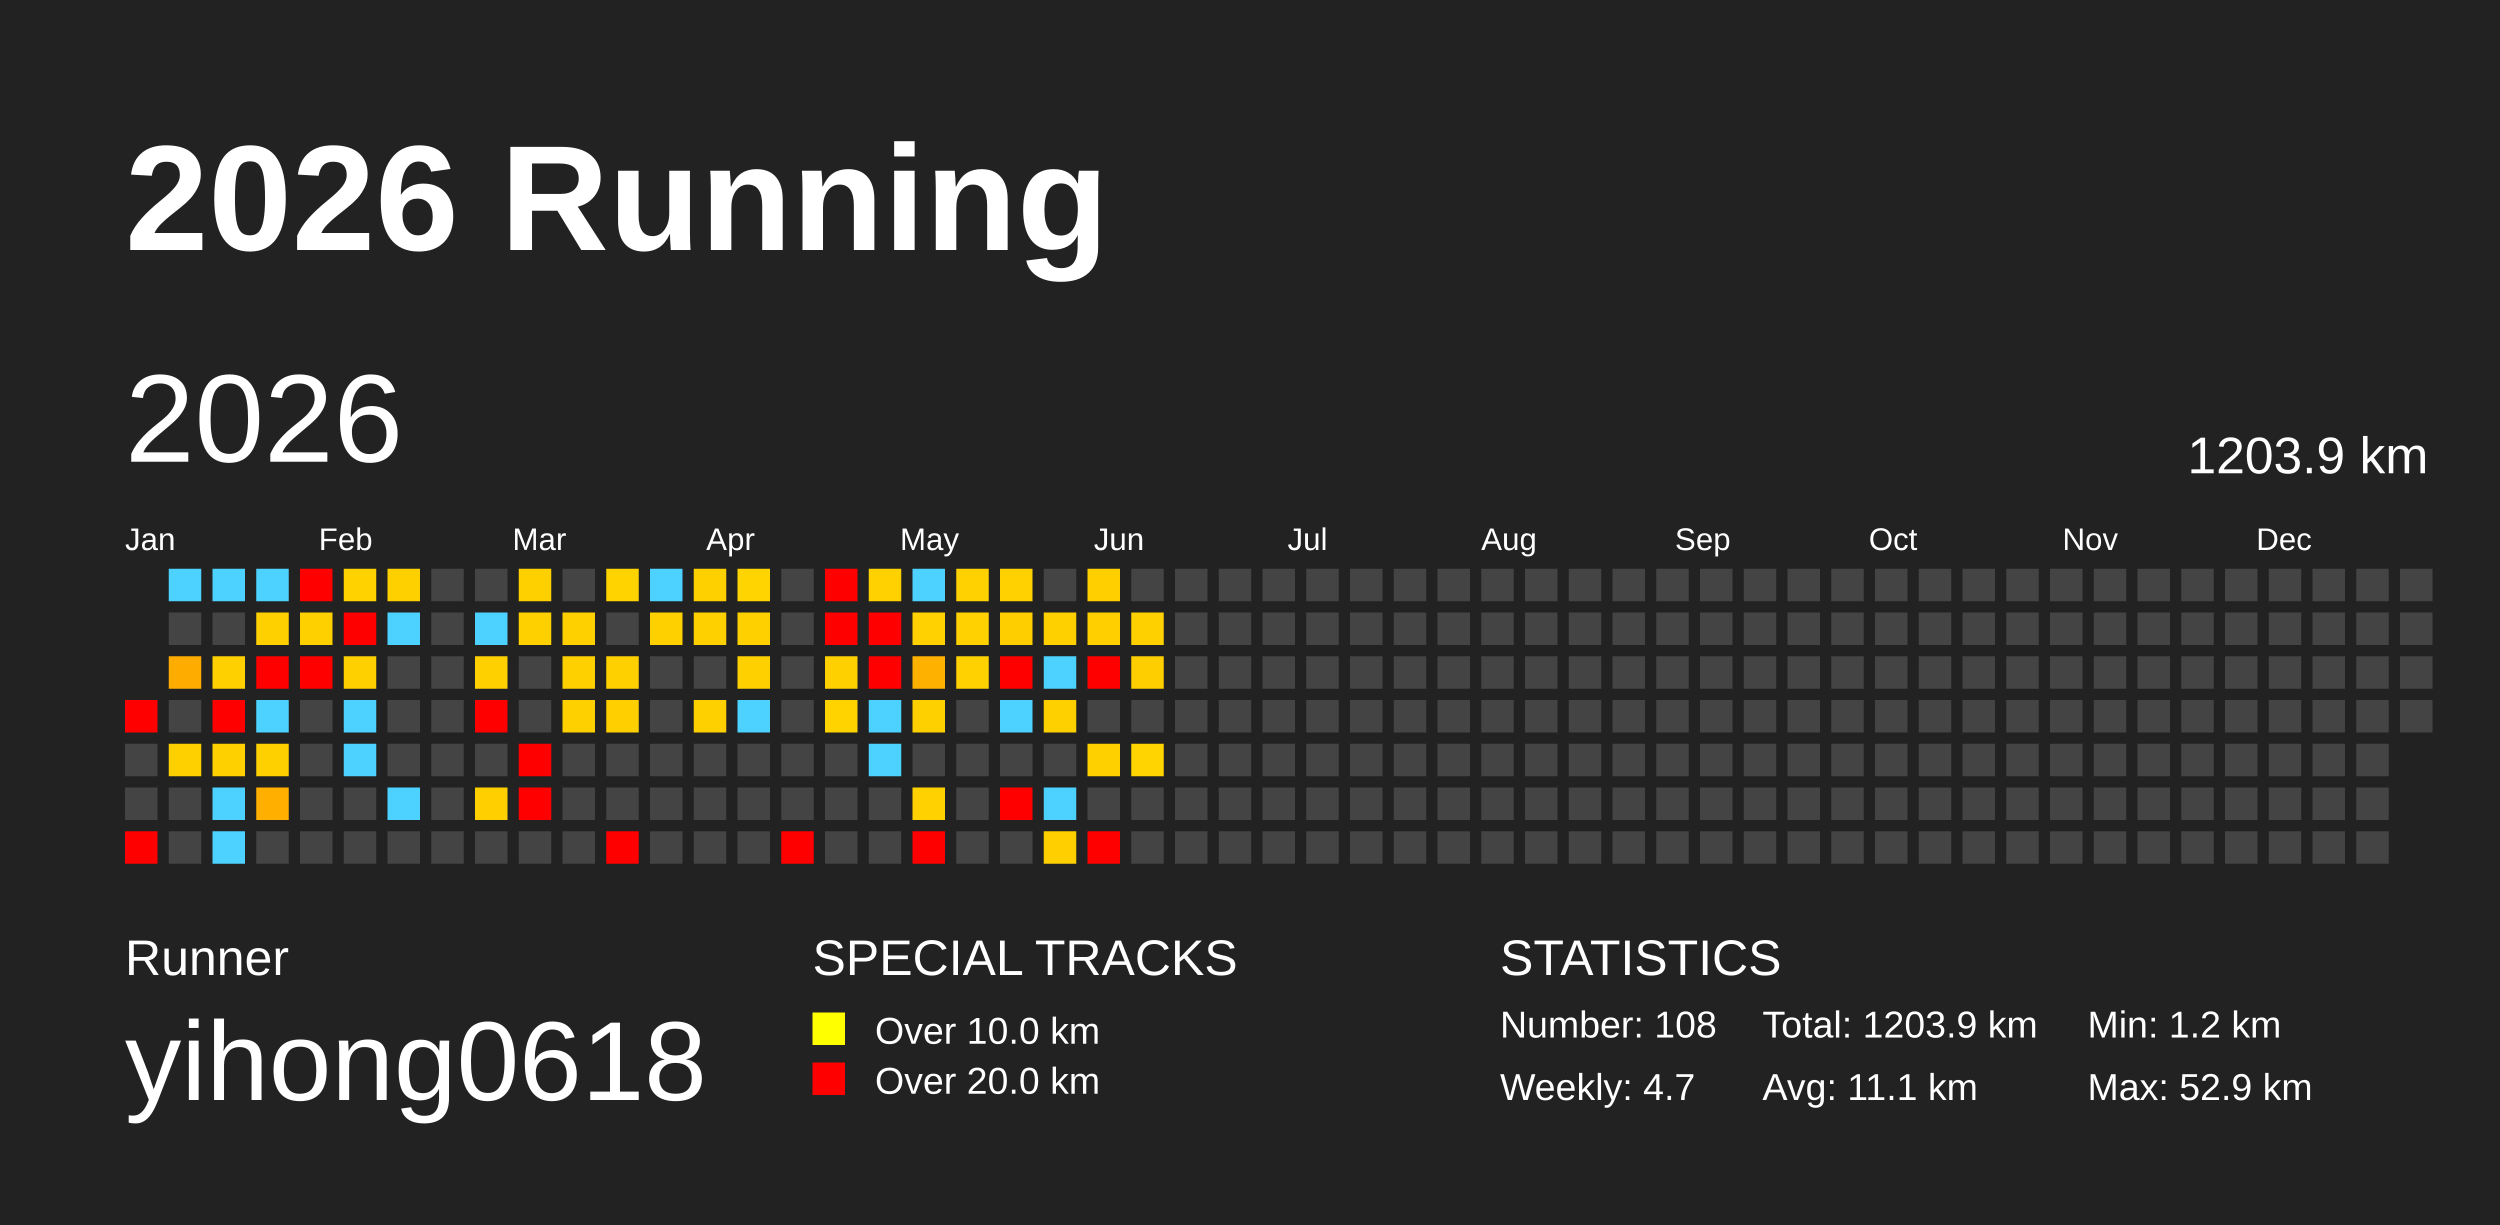
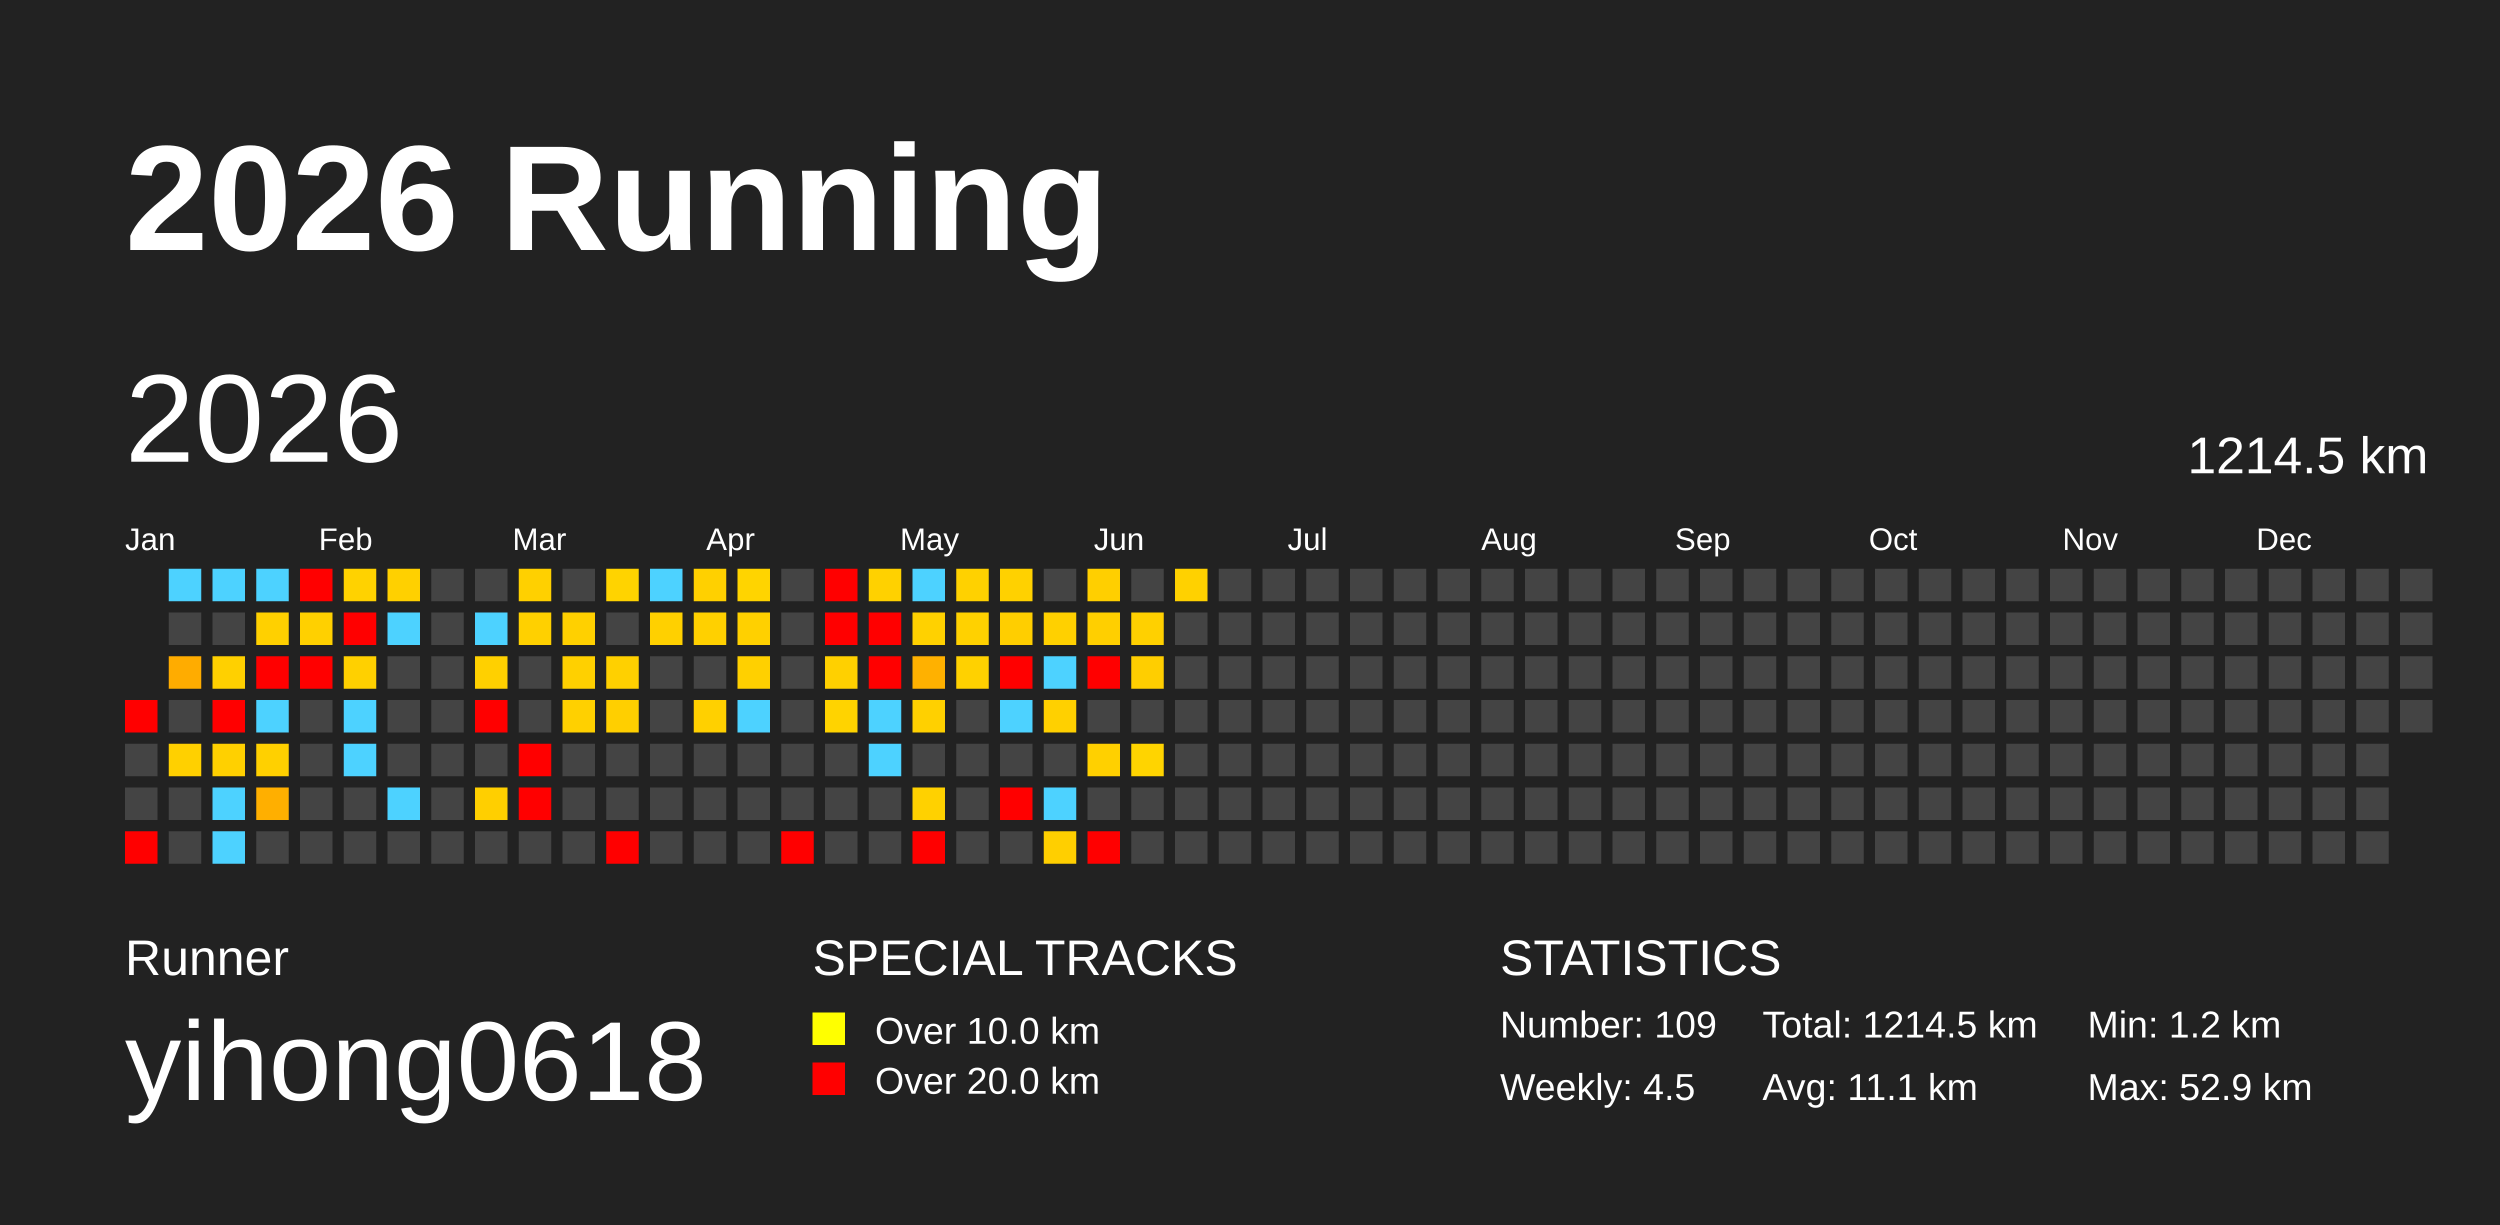
<svg xmlns="http://www.w3.org/2000/svg" baseProfile="full" height="98mm" version="1.1" viewBox="0,0,200,98" width="200mm">
  <defs />
  <rect fill="#222222" height="98" width="200" x="0" y="0" />
  <text fill="#FFFFFF" style="font-size:12px; font-family:Arial; font-weight:bold;" x="10" y="20">2026 Running</text>
  <text fill="#FFFFFF" style="font-size:4px; font-family:Arial" x="10" y="78">Runner</text>
  <text fill="#FFFFFF" style="font-size:9px; font-family:Arial" x="10" y="88">yihong0618</text>
  <text fill="#FFFFFF" style="font-size:4px; font-family:Arial" x="65" y="78">SPECIAL TRACKS</text>
  <rect fill="yellow" height="2.6" width="2.6" x="65" y="81" />
  <text fill="#FFFFFF" style="font-size:3px; font-family:Arial" x="70" y="83.5">Over 10.0 km</text>
  <rect fill="red" height="2.6" width="2.6" x="65" y="85" />
  <text fill="#FFFFFF" style="font-size:3px; font-family:Arial" x="70" y="87.5">Over 20.0 km</text>
  <text fill="#FFFFFF" style="font-size:4px; font-family:Arial" x="120" y="78">STATISTICS</text>
-   <text fill="#FFFFFF" style="font-size:3px; font-family:Arial" x="120" y="83">Number: 108</text>
-   <text fill="#FFFFFF" style="font-size:3px; font-family:Arial" x="120" y="88">Weekly: 4.7</text>
-   <text fill="#FFFFFF" style="font-size:3px; font-family:Arial" x="141" y="83">Total: 1203.9 km</text>
+   <text fill="#FFFFFF" style="font-size:3px; font-family:Arial" x="120" y="83">Number: 109</text>
+   <text fill="#FFFFFF" style="font-size:3px; font-family:Arial" x="120" y="88">Weekly: 4.5</text>
+   <text fill="#FFFFFF" style="font-size:3px; font-family:Arial" x="141" y="83">Total: 1214.5 km</text>
  <text fill="#FFFFFF" style="font-size:3px; font-family:Arial" x="141" y="88">Avg: 11.1 km</text>
  <text fill="#FFFFFF" style="font-size:3px; font-family:Arial" x="167" y="83">Min: 1.2 km</text>
  <text fill="#FFFFFF" style="font-size:3px; font-family:Arial" x="167" y="88">Max: 52.9 km</text>
  <text dominant-baseline="hanging" fill="#FFFFFF" style="font-size:10.0px; font-family:Arial;" x="10" y="30">2026</text>
-   <text dominant-baseline="hanging" fill="#FFFFFF" style="font-size:4.125px; font-family:Arial;" x="175" y="35">1203.9 km</text>
+   <text dominant-baseline="hanging" fill="#FFFFFF" style="font-size:4.125px; font-family:Arial;" x="175" y="35">1214.5 km</text>
  <text fill="#FFFFFF" style="font-size:2.5px; font-family:Arial" x="10.0" y="44">Jan</text>
  <text fill="#FFFFFF" style="font-size:2.5px; font-family:Arial" x="25.5" y="44">Feb</text>
  <text fill="#FFFFFF" style="font-size:2.5px; font-family:Arial" x="41.0" y="44">Mar</text>
  <text fill="#FFFFFF" style="font-size:2.5px; font-family:Arial" x="56.5" y="44">Apr</text>
  <text fill="#FFFFFF" style="font-size:2.5px; font-family:Arial" x="72.0" y="44">May</text>
  <text fill="#FFFFFF" style="font-size:2.5px; font-family:Arial" x="87.5" y="44">Jun</text>
  <text fill="#FFFFFF" style="font-size:2.5px; font-family:Arial" x="103.0" y="44">Jul</text>
  <text fill="#FFFFFF" style="font-size:2.5px; font-family:Arial" x="118.5" y="44">Aug</text>
  <text fill="#FFFFFF" style="font-size:2.5px; font-family:Arial" x="134.0" y="44">Sep</text>
  <text fill="#FFFFFF" style="font-size:2.5px; font-family:Arial" x="149.5" y="44">Oct</text>
  <text fill="#FFFFFF" style="font-size:2.5px; font-family:Arial" x="165.0" y="44">Nov</text>
  <text fill="#FFFFFF" style="font-size:2.5px; font-family:Arial" x="180.5" y="44">Dec</text>
  <rect fill="red" height="2.6" width="2.6" x="10.0" y="56.0" />
  <rect fill="#444444" height="2.6" width="2.6" x="10.0" y="59.5" />
  <rect fill="#444444" height="2.6" width="2.6" x="10.0" y="63.0" />
  <rect fill="red" height="2.6" width="2.6" x="10.0" y="66.5" />
  <rect fill="#4dd2ff" height="2.6" width="2.6" x="13.5" y="45.5" />
  <rect fill="#444444" height="2.6" width="2.6" x="13.5" y="49.0" />
  <rect fill="#ffac00" height="2.6" width="2.6" x="13.5" y="52.5" />
  <rect fill="#444444" height="2.6" width="2.6" x="13.5" y="56.0" />
  <rect fill="#ffd000" height="2.6" width="2.6" x="13.5" y="59.5" />
  <rect fill="#444444" height="2.6" width="2.6" x="13.5" y="63.0" />
  <rect fill="#444444" height="2.6" width="2.6" x="13.5" y="66.5" />
  <rect fill="#4dd2ff" height="2.6" width="2.6" x="17.0" y="45.5" />
  <rect fill="#444444" height="2.6" width="2.6" x="17.0" y="49.0" />
  <rect fill="#ffd000" height="2.6" width="2.6" x="17.0" y="52.5" />
  <rect fill="red" height="2.6" width="2.6" x="17.0" y="56.0" />
  <rect fill="#ffd000" height="2.6" width="2.6" x="17.0" y="59.5" />
  <rect fill="#4dd2ff" height="2.6" width="2.6" x="17.0" y="63.0" />
  <rect fill="#4dd2ff" height="2.6" width="2.6" x="17.0" y="66.5" />
  <rect fill="#4dd2ff" height="2.6" width="2.6" x="20.5" y="45.5" />
  <rect fill="#ffd000" height="2.6" width="2.6" x="20.5" y="49.0" />
  <rect fill="red" height="2.6" width="2.6" x="20.5" y="52.5" />
  <rect fill="#4dd2ff" height="2.6" width="2.6" x="20.5" y="56.0" />
  <rect fill="#ffd000" height="2.6" width="2.6" x="20.5" y="59.5" />
  <rect fill="#ffaf00" height="2.6" width="2.6" x="20.5" y="63.0" />
  <rect fill="#444444" height="2.6" width="2.6" x="20.5" y="66.5" />
  <rect fill="red" height="2.6" width="2.6" x="24.0" y="45.5" />
  <rect fill="#ffd000" height="2.6" width="2.6" x="24.0" y="49.0" />
  <rect fill="red" height="2.6" width="2.6" x="24.0" y="52.5" />
  <rect fill="#444444" height="2.6" width="2.6" x="24.0" y="56.0" />
  <rect fill="#444444" height="2.6" width="2.6" x="24.0" y="59.5" />
  <rect fill="#444444" height="2.6" width="2.6" x="24.0" y="63.0" />
  <rect fill="#444444" height="2.6" width="2.6" x="24.0" y="66.5" />
  <rect fill="#ffd200" height="2.6" width="2.6" x="27.5" y="45.5" />
  <rect fill="red" height="2.6" width="2.6" x="27.5" y="49.0" />
  <rect fill="#ffd000" height="2.6" width="2.6" x="27.5" y="52.5" />
  <rect fill="#4dd2ff" height="2.6" width="2.6" x="27.5" y="56.0" />
  <rect fill="#4dd2ff" height="2.6" width="2.6" x="27.5" y="59.5" />
  <rect fill="#444444" height="2.6" width="2.6" x="27.5" y="63.0" />
  <rect fill="#444444" height="2.6" width="2.6" x="27.5" y="66.5" />
  <rect fill="#ffd000" height="2.6" width="2.6" x="31.0" y="45.5" />
  <rect fill="#4dd2ff" height="2.6" width="2.6" x="31.0" y="49.0" />
  <rect fill="#444444" height="2.6" width="2.6" x="31.0" y="52.5" />
  <rect fill="#444444" height="2.6" width="2.6" x="31.0" y="56.0" />
  <rect fill="#444444" height="2.6" width="2.6" x="31.0" y="59.5" />
  <rect fill="#4dd2ff" height="2.6" width="2.6" x="31.0" y="63.0" />
  <rect fill="#444444" height="2.6" width="2.6" x="31.0" y="66.5" />
  <rect fill="#444444" height="2.6" width="2.6" x="34.5" y="45.5" />
  <rect fill="#444444" height="2.6" width="2.6" x="34.5" y="49.0" />
  <rect fill="#444444" height="2.6" width="2.6" x="34.5" y="52.5" />
  <rect fill="#444444" height="2.6" width="2.6" x="34.5" y="56.0" />
  <rect fill="#444444" height="2.6" width="2.6" x="34.5" y="59.5" />
  <rect fill="#444444" height="2.6" width="2.6" x="34.5" y="63.0" />
  <rect fill="#444444" height="2.6" width="2.6" x="34.5" y="66.5" />
  <rect fill="#444444" height="2.6" width="2.6" x="38.0" y="45.5" />
  <rect fill="#4dd2ff" height="2.6" width="2.6" x="38.0" y="49.0" />
  <rect fill="#ffd000" height="2.6" width="2.6" x="38.0" y="52.5" />
  <rect fill="red" height="2.6" width="2.6" x="38.0" y="56.0" />
  <rect fill="#444444" height="2.6" width="2.6" x="38.0" y="59.5" />
  <rect fill="#ffcf00" height="2.6" width="2.6" x="38.0" y="63.0" />
  <rect fill="#444444" height="2.6" width="2.6" x="38.0" y="66.5" />
  <rect fill="#ffd000" height="2.6" width="2.6" x="41.5" y="45.5" />
  <rect fill="#ffd000" height="2.6" width="2.6" x="41.5" y="49.0" />
  <rect fill="#444444" height="2.6" width="2.6" x="41.5" y="52.5" />
  <rect fill="#444444" height="2.6" width="2.6" x="41.5" y="56.0" />
  <rect fill="red" height="2.6" width="2.6" x="41.5" y="59.5" />
  <rect fill="red" height="2.6" width="2.6" x="41.5" y="63.0" />
  <rect fill="#444444" height="2.6" width="2.6" x="41.5" y="66.5" />
  <rect fill="#444444" height="2.6" width="2.6" x="45.0" y="45.5" />
  <rect fill="#ffd000" height="2.6" width="2.6" x="45.0" y="49.0" />
  <rect fill="#ffd000" height="2.6" width="2.6" x="45.0" y="52.5" />
  <rect fill="#ffd000" height="2.6" width="2.6" x="45.0" y="56.0" />
  <rect fill="#444444" height="2.6" width="2.6" x="45.0" y="59.5" />
  <rect fill="#444444" height="2.6" width="2.6" x="45.0" y="63.0" />
  <rect fill="#444444" height="2.6" width="2.6" x="45.0" y="66.5" />
  <rect fill="#ffd300" height="2.6" width="2.6" x="48.5" y="45.5" />
  <rect fill="#444444" height="2.6" width="2.6" x="48.5" y="49.0" />
  <rect fill="#ffd000" height="2.6" width="2.6" x="48.5" y="52.5" />
  <rect fill="#ffcf00" height="2.6" width="2.6" x="48.5" y="56.0" />
  <rect fill="#444444" height="2.6" width="2.6" x="48.5" y="59.5" />
  <rect fill="#444444" height="2.6" width="2.6" x="48.5" y="63.0" />
  <rect fill="red" height="2.6" width="2.6" x="48.5" y="66.5" />
  <rect fill="#4dd2ff" height="2.6" width="2.6" x="52.0" y="45.5" />
  <rect fill="#ffd000" height="2.6" width="2.6" x="52.0" y="49.0" />
  <rect fill="#444444" height="2.6" width="2.6" x="52.0" y="52.5" />
  <rect fill="#444444" height="2.6" width="2.6" x="52.0" y="56.0" />
  <rect fill="#444444" height="2.6" width="2.6" x="52.0" y="59.5" />
  <rect fill="#444444" height="2.6" width="2.6" x="52.0" y="63.0" />
  <rect fill="#444444" height="2.6" width="2.6" x="52.0" y="66.5" />
  <rect fill="#ffd000" height="2.6" width="2.6" x="55.5" y="45.5" />
  <rect fill="#ffd000" height="2.6" width="2.6" x="55.5" y="49.0" />
  <rect fill="#444444" height="2.6" width="2.6" x="55.5" y="52.5" />
  <rect fill="#ffd000" height="2.6" width="2.6" x="55.5" y="56.0" />
  <rect fill="#444444" height="2.6" width="2.6" x="55.5" y="59.5" />
  <rect fill="#444444" height="2.6" width="2.6" x="55.5" y="63.0" />
  <rect fill="#444444" height="2.6" width="2.6" x="55.5" y="66.5" />
  <rect fill="#ffd400" height="2.6" width="2.6" x="59.0" y="45.5" />
  <rect fill="#ffd000" height="2.6" width="2.6" x="59.0" y="49.0" />
  <rect fill="#ffd000" height="2.6" width="2.6" x="59.0" y="52.5" />
  <rect fill="#4dd2ff" height="2.6" width="2.6" x="59.0" y="56.0" />
  <rect fill="#444444" height="2.6" width="2.6" x="59.0" y="59.5" />
  <rect fill="#444444" height="2.6" width="2.6" x="59.0" y="63.0" />
  <rect fill="#444444" height="2.6" width="2.6" x="59.0" y="66.5" />
  <rect fill="#444444" height="2.6" width="2.6" x="62.5" y="45.5" />
  <rect fill="#444444" height="2.6" width="2.6" x="62.5" y="49.0" />
  <rect fill="#444444" height="2.6" width="2.6" x="62.5" y="52.5" />
  <rect fill="#444444" height="2.6" width="2.6" x="62.5" y="56.0" />
  <rect fill="#444444" height="2.6" width="2.6" x="62.5" y="59.5" />
  <rect fill="#444444" height="2.6" width="2.6" x="62.5" y="63.0" />
  <rect fill="red" height="2.6" width="2.6" x="62.5" y="66.5" />
  <rect fill="red" height="2.6" width="2.6" x="66.0" y="45.5" />
  <rect fill="red" height="2.6" width="2.6" x="66.0" y="49.0" />
  <rect fill="#ffd000" height="2.6" width="2.6" x="66.0" y="52.5" />
  <rect fill="#ffd300" height="2.6" width="2.6" x="66.0" y="56.0" />
  <rect fill="#444444" height="2.6" width="2.6" x="66.0" y="59.5" />
  <rect fill="#444444" height="2.6" width="2.6" x="66.0" y="63.0" />
  <rect fill="#444444" height="2.6" width="2.6" x="66.0" y="66.5" />
  <rect fill="#ffd100" height="2.6" width="2.6" x="69.5" y="45.5" />
  <rect fill="red" height="2.6" width="2.6" x="69.5" y="49.0" />
  <rect fill="red" height="2.6" width="2.6" x="69.5" y="52.5" />
  <rect fill="#4dd2ff" height="2.6" width="2.6" x="69.5" y="56.0" />
  <rect fill="#4dd2ff" height="2.6" width="2.6" x="69.5" y="59.5" />
  <rect fill="#444444" height="2.6" width="2.6" x="69.5" y="63.0" />
  <rect fill="#444444" height="2.6" width="2.6" x="69.5" y="66.5" />
  <rect fill="#4dd2ff" height="2.6" width="2.6" x="73.0" y="45.5" />
  <rect fill="#ffd100" height="2.6" width="2.6" x="73.0" y="49.0" />
  <rect fill="#ffb100" height="2.6" width="2.6" x="73.0" y="52.5" />
  <rect fill="#ffd000" height="2.6" width="2.6" x="73.0" y="56.0" />
  <rect fill="#444444" height="2.6" width="2.6" x="73.0" y="59.5" />
  <rect fill="#ffd100" height="2.6" width="2.6" x="73.0" y="63.0" />
  <rect fill="red" height="2.6" width="2.6" x="73.0" y="66.5" />
  <rect fill="#ffd100" height="2.6" width="2.6" x="76.5" y="45.5" />
  <rect fill="#ffd100" height="2.6" width="2.6" x="76.5" y="49.0" />
  <rect fill="#ffd100" height="2.6" width="2.6" x="76.5" y="52.5" />
  <rect fill="#444444" height="2.6" width="2.6" x="76.5" y="56.0" />
  <rect fill="#444444" height="2.6" width="2.6" x="76.5" y="59.5" />
  <rect fill="#444444" height="2.6" width="2.6" x="76.5" y="63.0" />
  <rect fill="#444444" height="2.6" width="2.6" x="76.5" y="66.5" />
  <rect fill="#ffd100" height="2.6" width="2.6" x="80.0" y="45.5" />
  <rect fill="#ffce00" height="2.6" width="2.6" x="80.0" y="49.0" />
  <rect fill="red" height="2.6" width="2.6" x="80.0" y="52.5" />
  <rect fill="#4dd2ff" height="2.6" width="2.6" x="80.0" y="56.0" />
  <rect fill="#444444" height="2.6" width="2.6" x="80.0" y="59.5" />
  <rect fill="red" height="2.6" width="2.6" x="80.0" y="63.0" />
  <rect fill="#444444" height="2.6" width="2.6" x="80.0" y="66.5" />
  <rect fill="#444444" height="2.6" width="2.6" x="83.5" y="45.5" />
  <rect fill="#ffd000" height="2.6" width="2.6" x="83.5" y="49.0" />
  <rect fill="#4dd2ff" height="2.6" width="2.6" x="83.5" y="52.5" />
  <rect fill="#ffd000" height="2.6" width="2.6" x="83.5" y="56.0" />
  <rect fill="#444444" height="2.6" width="2.6" x="83.5" y="59.5" />
  <rect fill="#4dd2ff" height="2.6" width="2.6" x="83.5" y="63.0" />
  <rect fill="#ffcf00" height="2.6" width="2.6" x="83.5" y="66.5" />
  <rect fill="#ffcf00" height="2.6" width="2.6" x="87.0" y="45.5" />
  <rect fill="#ffcf00" height="2.6" width="2.6" x="87.0" y="49.0" />
  <rect fill="red" height="2.6" width="2.6" x="87.0" y="52.5" />
  <rect fill="#444444" height="2.6" width="2.6" x="87.0" y="56.0" />
  <rect fill="#ffd000" height="2.6" width="2.6" x="87.0" y="59.5" />
  <rect fill="#444444" height="2.6" width="2.6" x="87.0" y="63.0" />
  <rect fill="red" height="2.6" width="2.6" x="87.0" y="66.5" />
  <rect fill="#444444" height="2.6" width="2.6" x="90.5" y="45.5" />
  <rect fill="#ffd000" height="2.6" width="2.6" x="90.5" y="49.0" />
  <rect fill="#ffce00" height="2.6" width="2.6" x="90.5" y="52.5" />
  <rect fill="#444444" height="2.6" width="2.6" x="90.5" y="56.0" />
  <rect fill="#ffd400" height="2.6" width="2.6" x="90.5" y="59.5" />
  <rect fill="#444444" height="2.6" width="2.6" x="90.5" y="63.0" />
  <rect fill="#444444" height="2.6" width="2.6" x="90.5" y="66.5" />
-   <rect fill="#444444" height="2.6" width="2.6" x="94.0" y="45.5" />
+   <rect fill="#ffd100" height="2.6" width="2.6" x="94.0" y="45.5" />
  <rect fill="#444444" height="2.6" width="2.6" x="94.0" y="49.0" />
  <rect fill="#444444" height="2.6" width="2.6" x="94.0" y="52.5" />
  <rect fill="#444444" height="2.6" width="2.6" x="94.0" y="56.0" />
  <rect fill="#444444" height="2.6" width="2.6" x="94.0" y="59.5" />
  <rect fill="#444444" height="2.6" width="2.6" x="94.0" y="63.0" />
  <rect fill="#444444" height="2.6" width="2.6" x="94.0" y="66.5" />
  <rect fill="#444444" height="2.6" width="2.6" x="97.5" y="45.5" />
  <rect fill="#444444" height="2.6" width="2.6" x="97.5" y="49.0" />
  <rect fill="#444444" height="2.6" width="2.6" x="97.5" y="52.5" />
  <rect fill="#444444" height="2.6" width="2.6" x="97.5" y="56.0" />
  <rect fill="#444444" height="2.6" width="2.6" x="97.5" y="59.5" />
  <rect fill="#444444" height="2.6" width="2.6" x="97.5" y="63.0" />
  <rect fill="#444444" height="2.6" width="2.6" x="97.5" y="66.5" />
  <rect fill="#444444" height="2.6" width="2.6" x="101.0" y="45.5" />
  <rect fill="#444444" height="2.6" width="2.6" x="101.0" y="49.0" />
  <rect fill="#444444" height="2.6" width="2.6" x="101.0" y="52.5" />
  <rect fill="#444444" height="2.6" width="2.6" x="101.0" y="56.0" />
  <rect fill="#444444" height="2.6" width="2.6" x="101.0" y="59.5" />
  <rect fill="#444444" height="2.6" width="2.6" x="101.0" y="63.0" />
  <rect fill="#444444" height="2.6" width="2.6" x="101.0" y="66.5" />
  <rect fill="#444444" height="2.6" width="2.6" x="104.5" y="45.5" />
  <rect fill="#444444" height="2.6" width="2.6" x="104.5" y="49.0" />
  <rect fill="#444444" height="2.6" width="2.6" x="104.5" y="52.5" />
  <rect fill="#444444" height="2.6" width="2.6" x="104.5" y="56.0" />
  <rect fill="#444444" height="2.6" width="2.6" x="104.5" y="59.5" />
  <rect fill="#444444" height="2.6" width="2.6" x="104.5" y="63.0" />
  <rect fill="#444444" height="2.6" width="2.6" x="104.5" y="66.5" />
  <rect fill="#444444" height="2.6" width="2.6" x="108.0" y="45.5" />
  <rect fill="#444444" height="2.6" width="2.6" x="108.0" y="49.0" />
  <rect fill="#444444" height="2.6" width="2.6" x="108.0" y="52.5" />
  <rect fill="#444444" height="2.6" width="2.6" x="108.0" y="56.0" />
  <rect fill="#444444" height="2.6" width="2.6" x="108.0" y="59.5" />
  <rect fill="#444444" height="2.6" width="2.6" x="108.0" y="63.0" />
  <rect fill="#444444" height="2.6" width="2.6" x="108.0" y="66.5" />
  <rect fill="#444444" height="2.6" width="2.6" x="111.5" y="45.5" />
  <rect fill="#444444" height="2.6" width="2.6" x="111.5" y="49.0" />
  <rect fill="#444444" height="2.6" width="2.6" x="111.5" y="52.5" />
  <rect fill="#444444" height="2.6" width="2.6" x="111.5" y="56.0" />
  <rect fill="#444444" height="2.6" width="2.6" x="111.5" y="59.5" />
  <rect fill="#444444" height="2.6" width="2.6" x="111.5" y="63.0" />
  <rect fill="#444444" height="2.6" width="2.6" x="111.5" y="66.5" />
  <rect fill="#444444" height="2.6" width="2.6" x="115.0" y="45.5" />
  <rect fill="#444444" height="2.6" width="2.6" x="115.0" y="49.0" />
  <rect fill="#444444" height="2.6" width="2.6" x="115.0" y="52.5" />
  <rect fill="#444444" height="2.6" width="2.6" x="115.0" y="56.0" />
  <rect fill="#444444" height="2.6" width="2.6" x="115.0" y="59.5" />
  <rect fill="#444444" height="2.6" width="2.6" x="115.0" y="63.0" />
  <rect fill="#444444" height="2.6" width="2.6" x="115.0" y="66.5" />
  <rect fill="#444444" height="2.6" width="2.6" x="118.5" y="45.5" />
  <rect fill="#444444" height="2.6" width="2.6" x="118.5" y="49.0" />
  <rect fill="#444444" height="2.6" width="2.6" x="118.5" y="52.5" />
  <rect fill="#444444" height="2.6" width="2.6" x="118.5" y="56.0" />
  <rect fill="#444444" height="2.6" width="2.6" x="118.5" y="59.5" />
  <rect fill="#444444" height="2.6" width="2.6" x="118.5" y="63.0" />
  <rect fill="#444444" height="2.6" width="2.6" x="118.5" y="66.5" />
  <rect fill="#444444" height="2.6" width="2.6" x="122.0" y="45.5" />
  <rect fill="#444444" height="2.6" width="2.6" x="122.0" y="49.0" />
  <rect fill="#444444" height="2.6" width="2.6" x="122.0" y="52.5" />
  <rect fill="#444444" height="2.6" width="2.6" x="122.0" y="56.0" />
  <rect fill="#444444" height="2.6" width="2.6" x="122.0" y="59.5" />
  <rect fill="#444444" height="2.6" width="2.6" x="122.0" y="63.0" />
  <rect fill="#444444" height="2.6" width="2.6" x="122.0" y="66.5" />
  <rect fill="#444444" height="2.6" width="2.6" x="125.5" y="45.5" />
  <rect fill="#444444" height="2.6" width="2.6" x="125.5" y="49.0" />
  <rect fill="#444444" height="2.6" width="2.6" x="125.5" y="52.5" />
  <rect fill="#444444" height="2.6" width="2.6" x="125.5" y="56.0" />
  <rect fill="#444444" height="2.6" width="2.6" x="125.5" y="59.5" />
  <rect fill="#444444" height="2.6" width="2.6" x="125.5" y="63.0" />
  <rect fill="#444444" height="2.6" width="2.6" x="125.5" y="66.5" />
  <rect fill="#444444" height="2.6" width="2.6" x="129.0" y="45.5" />
  <rect fill="#444444" height="2.6" width="2.6" x="129.0" y="49.0" />
  <rect fill="#444444" height="2.6" width="2.6" x="129.0" y="52.5" />
  <rect fill="#444444" height="2.6" width="2.6" x="129.0" y="56.0" />
  <rect fill="#444444" height="2.6" width="2.6" x="129.0" y="59.5" />
  <rect fill="#444444" height="2.6" width="2.6" x="129.0" y="63.0" />
  <rect fill="#444444" height="2.6" width="2.6" x="129.0" y="66.5" />
  <rect fill="#444444" height="2.6" width="2.6" x="132.5" y="45.5" />
  <rect fill="#444444" height="2.6" width="2.6" x="132.5" y="49.0" />
  <rect fill="#444444" height="2.6" width="2.6" x="132.5" y="52.5" />
  <rect fill="#444444" height="2.6" width="2.6" x="132.5" y="56.0" />
  <rect fill="#444444" height="2.6" width="2.6" x="132.5" y="59.5" />
  <rect fill="#444444" height="2.6" width="2.6" x="132.5" y="63.0" />
  <rect fill="#444444" height="2.6" width="2.6" x="132.5" y="66.5" />
  <rect fill="#444444" height="2.6" width="2.6" x="136.0" y="45.5" />
  <rect fill="#444444" height="2.6" width="2.6" x="136.0" y="49.0" />
  <rect fill="#444444" height="2.6" width="2.6" x="136.0" y="52.5" />
  <rect fill="#444444" height="2.6" width="2.6" x="136.0" y="56.0" />
  <rect fill="#444444" height="2.6" width="2.6" x="136.0" y="59.5" />
  <rect fill="#444444" height="2.6" width="2.6" x="136.0" y="63.0" />
  <rect fill="#444444" height="2.6" width="2.6" x="136.0" y="66.5" />
  <rect fill="#444444" height="2.6" width="2.6" x="139.5" y="45.5" />
  <rect fill="#444444" height="2.6" width="2.6" x="139.5" y="49.0" />
  <rect fill="#444444" height="2.6" width="2.6" x="139.5" y="52.5" />
  <rect fill="#444444" height="2.6" width="2.6" x="139.5" y="56.0" />
  <rect fill="#444444" height="2.6" width="2.6" x="139.5" y="59.5" />
  <rect fill="#444444" height="2.6" width="2.6" x="139.5" y="63.0" />
  <rect fill="#444444" height="2.6" width="2.6" x="139.5" y="66.5" />
  <rect fill="#444444" height="2.6" width="2.6" x="143.0" y="45.5" />
  <rect fill="#444444" height="2.6" width="2.6" x="143.0" y="49.0" />
  <rect fill="#444444" height="2.6" width="2.6" x="143.0" y="52.5" />
  <rect fill="#444444" height="2.6" width="2.6" x="143.0" y="56.0" />
  <rect fill="#444444" height="2.6" width="2.6" x="143.0" y="59.5" />
  <rect fill="#444444" height="2.6" width="2.6" x="143.0" y="63.0" />
  <rect fill="#444444" height="2.6" width="2.6" x="143.0" y="66.5" />
  <rect fill="#444444" height="2.6" width="2.6" x="146.5" y="45.5" />
  <rect fill="#444444" height="2.6" width="2.6" x="146.5" y="49.0" />
  <rect fill="#444444" height="2.6" width="2.6" x="146.5" y="52.5" />
  <rect fill="#444444" height="2.6" width="2.6" x="146.5" y="56.0" />
  <rect fill="#444444" height="2.6" width="2.6" x="146.5" y="59.5" />
  <rect fill="#444444" height="2.6" width="2.6" x="146.5" y="63.0" />
  <rect fill="#444444" height="2.6" width="2.6" x="146.5" y="66.5" />
  <rect fill="#444444" height="2.6" width="2.6" x="150.0" y="45.5" />
  <rect fill="#444444" height="2.6" width="2.6" x="150.0" y="49.0" />
  <rect fill="#444444" height="2.6" width="2.6" x="150.0" y="52.5" />
  <rect fill="#444444" height="2.6" width="2.6" x="150.0" y="56.0" />
  <rect fill="#444444" height="2.6" width="2.6" x="150.0" y="59.5" />
  <rect fill="#444444" height="2.6" width="2.6" x="150.0" y="63.0" />
  <rect fill="#444444" height="2.6" width="2.6" x="150.0" y="66.5" />
  <rect fill="#444444" height="2.6" width="2.6" x="153.5" y="45.5" />
  <rect fill="#444444" height="2.6" width="2.6" x="153.5" y="49.0" />
  <rect fill="#444444" height="2.6" width="2.6" x="153.5" y="52.5" />
  <rect fill="#444444" height="2.6" width="2.6" x="153.5" y="56.0" />
  <rect fill="#444444" height="2.6" width="2.6" x="153.5" y="59.5" />
  <rect fill="#444444" height="2.6" width="2.6" x="153.5" y="63.0" />
  <rect fill="#444444" height="2.6" width="2.6" x="153.5" y="66.5" />
  <rect fill="#444444" height="2.6" width="2.6" x="157.0" y="45.5" />
  <rect fill="#444444" height="2.6" width="2.6" x="157.0" y="49.0" />
  <rect fill="#444444" height="2.6" width="2.6" x="157.0" y="52.5" />
  <rect fill="#444444" height="2.6" width="2.6" x="157.0" y="56.0" />
  <rect fill="#444444" height="2.6" width="2.6" x="157.0" y="59.5" />
  <rect fill="#444444" height="2.6" width="2.6" x="157.0" y="63.0" />
  <rect fill="#444444" height="2.6" width="2.6" x="157.0" y="66.5" />
  <rect fill="#444444" height="2.6" width="2.6" x="160.5" y="45.5" />
  <rect fill="#444444" height="2.6" width="2.6" x="160.5" y="49.0" />
  <rect fill="#444444" height="2.6" width="2.6" x="160.5" y="52.5" />
  <rect fill="#444444" height="2.6" width="2.6" x="160.5" y="56.0" />
  <rect fill="#444444" height="2.6" width="2.6" x="160.5" y="59.5" />
  <rect fill="#444444" height="2.6" width="2.6" x="160.5" y="63.0" />
  <rect fill="#444444" height="2.6" width="2.6" x="160.5" y="66.5" />
  <rect fill="#444444" height="2.6" width="2.6" x="164.0" y="45.5" />
  <rect fill="#444444" height="2.6" width="2.6" x="164.0" y="49.0" />
  <rect fill="#444444" height="2.6" width="2.6" x="164.0" y="52.5" />
  <rect fill="#444444" height="2.6" width="2.6" x="164.0" y="56.0" />
  <rect fill="#444444" height="2.6" width="2.6" x="164.0" y="59.5" />
  <rect fill="#444444" height="2.6" width="2.6" x="164.0" y="63.0" />
  <rect fill="#444444" height="2.6" width="2.6" x="164.0" y="66.5" />
  <rect fill="#444444" height="2.6" width="2.6" x="167.5" y="45.5" />
  <rect fill="#444444" height="2.6" width="2.6" x="167.5" y="49.0" />
  <rect fill="#444444" height="2.6" width="2.6" x="167.5" y="52.5" />
  <rect fill="#444444" height="2.6" width="2.6" x="167.5" y="56.0" />
  <rect fill="#444444" height="2.6" width="2.6" x="167.5" y="59.5" />
  <rect fill="#444444" height="2.6" width="2.6" x="167.5" y="63.0" />
  <rect fill="#444444" height="2.6" width="2.6" x="167.5" y="66.5" />
  <rect fill="#444444" height="2.6" width="2.6" x="171.0" y="45.5" />
  <rect fill="#444444" height="2.6" width="2.6" x="171.0" y="49.0" />
  <rect fill="#444444" height="2.6" width="2.6" x="171.0" y="52.5" />
  <rect fill="#444444" height="2.6" width="2.6" x="171.0" y="56.0" />
  <rect fill="#444444" height="2.6" width="2.6" x="171.0" y="59.5" />
  <rect fill="#444444" height="2.6" width="2.6" x="171.0" y="63.0" />
  <rect fill="#444444" height="2.6" width="2.6" x="171.0" y="66.5" />
  <rect fill="#444444" height="2.6" width="2.6" x="174.5" y="45.5" />
  <rect fill="#444444" height="2.6" width="2.6" x="174.5" y="49.0" />
  <rect fill="#444444" height="2.6" width="2.6" x="174.5" y="52.5" />
  <rect fill="#444444" height="2.6" width="2.6" x="174.5" y="56.0" />
  <rect fill="#444444" height="2.6" width="2.6" x="174.5" y="59.5" />
  <rect fill="#444444" height="2.6" width="2.6" x="174.5" y="63.0" />
  <rect fill="#444444" height="2.6" width="2.6" x="174.5" y="66.5" />
  <rect fill="#444444" height="2.6" width="2.6" x="178.0" y="45.5" />
  <rect fill="#444444" height="2.6" width="2.6" x="178.0" y="49.0" />
  <rect fill="#444444" height="2.6" width="2.6" x="178.0" y="52.5" />
  <rect fill="#444444" height="2.6" width="2.6" x="178.0" y="56.0" />
  <rect fill="#444444" height="2.6" width="2.6" x="178.0" y="59.5" />
  <rect fill="#444444" height="2.6" width="2.6" x="178.0" y="63.0" />
  <rect fill="#444444" height="2.6" width="2.6" x="178.0" y="66.5" />
  <rect fill="#444444" height="2.6" width="2.6" x="181.5" y="45.5" />
  <rect fill="#444444" height="2.6" width="2.6" x="181.5" y="49.0" />
  <rect fill="#444444" height="2.6" width="2.6" x="181.5" y="52.5" />
  <rect fill="#444444" height="2.6" width="2.6" x="181.5" y="56.0" />
  <rect fill="#444444" height="2.6" width="2.6" x="181.5" y="59.5" />
  <rect fill="#444444" height="2.6" width="2.6" x="181.5" y="63.0" />
  <rect fill="#444444" height="2.6" width="2.6" x="181.5" y="66.5" />
  <rect fill="#444444" height="2.6" width="2.6" x="185.0" y="45.5" />
  <rect fill="#444444" height="2.6" width="2.6" x="185.0" y="49.0" />
  <rect fill="#444444" height="2.6" width="2.6" x="185.0" y="52.5" />
  <rect fill="#444444" height="2.6" width="2.6" x="185.0" y="56.0" />
  <rect fill="#444444" height="2.6" width="2.6" x="185.0" y="59.5" />
  <rect fill="#444444" height="2.6" width="2.6" x="185.0" y="63.0" />
  <rect fill="#444444" height="2.6" width="2.6" x="185.0" y="66.5" />
  <rect fill="#444444" height="2.6" width="2.6" x="188.5" y="45.5" />
  <rect fill="#444444" height="2.6" width="2.6" x="188.5" y="49.0" />
  <rect fill="#444444" height="2.6" width="2.6" x="188.5" y="52.5" />
  <rect fill="#444444" height="2.6" width="2.6" x="188.5" y="56.0" />
  <rect fill="#444444" height="2.6" width="2.6" x="188.5" y="59.5" />
  <rect fill="#444444" height="2.6" width="2.6" x="188.5" y="63.0" />
  <rect fill="#444444" height="2.6" width="2.6" x="188.5" y="66.5" />
  <rect fill="#444444" height="2.6" width="2.6" x="192.0" y="45.5" />
  <rect fill="#444444" height="2.6" width="2.6" x="192.0" y="49.0" />
  <rect fill="#444444" height="2.6" width="2.6" x="192.0" y="52.5" />
  <rect fill="#444444" height="2.6" width="2.6" x="192.0" y="56.0" />
</svg>
